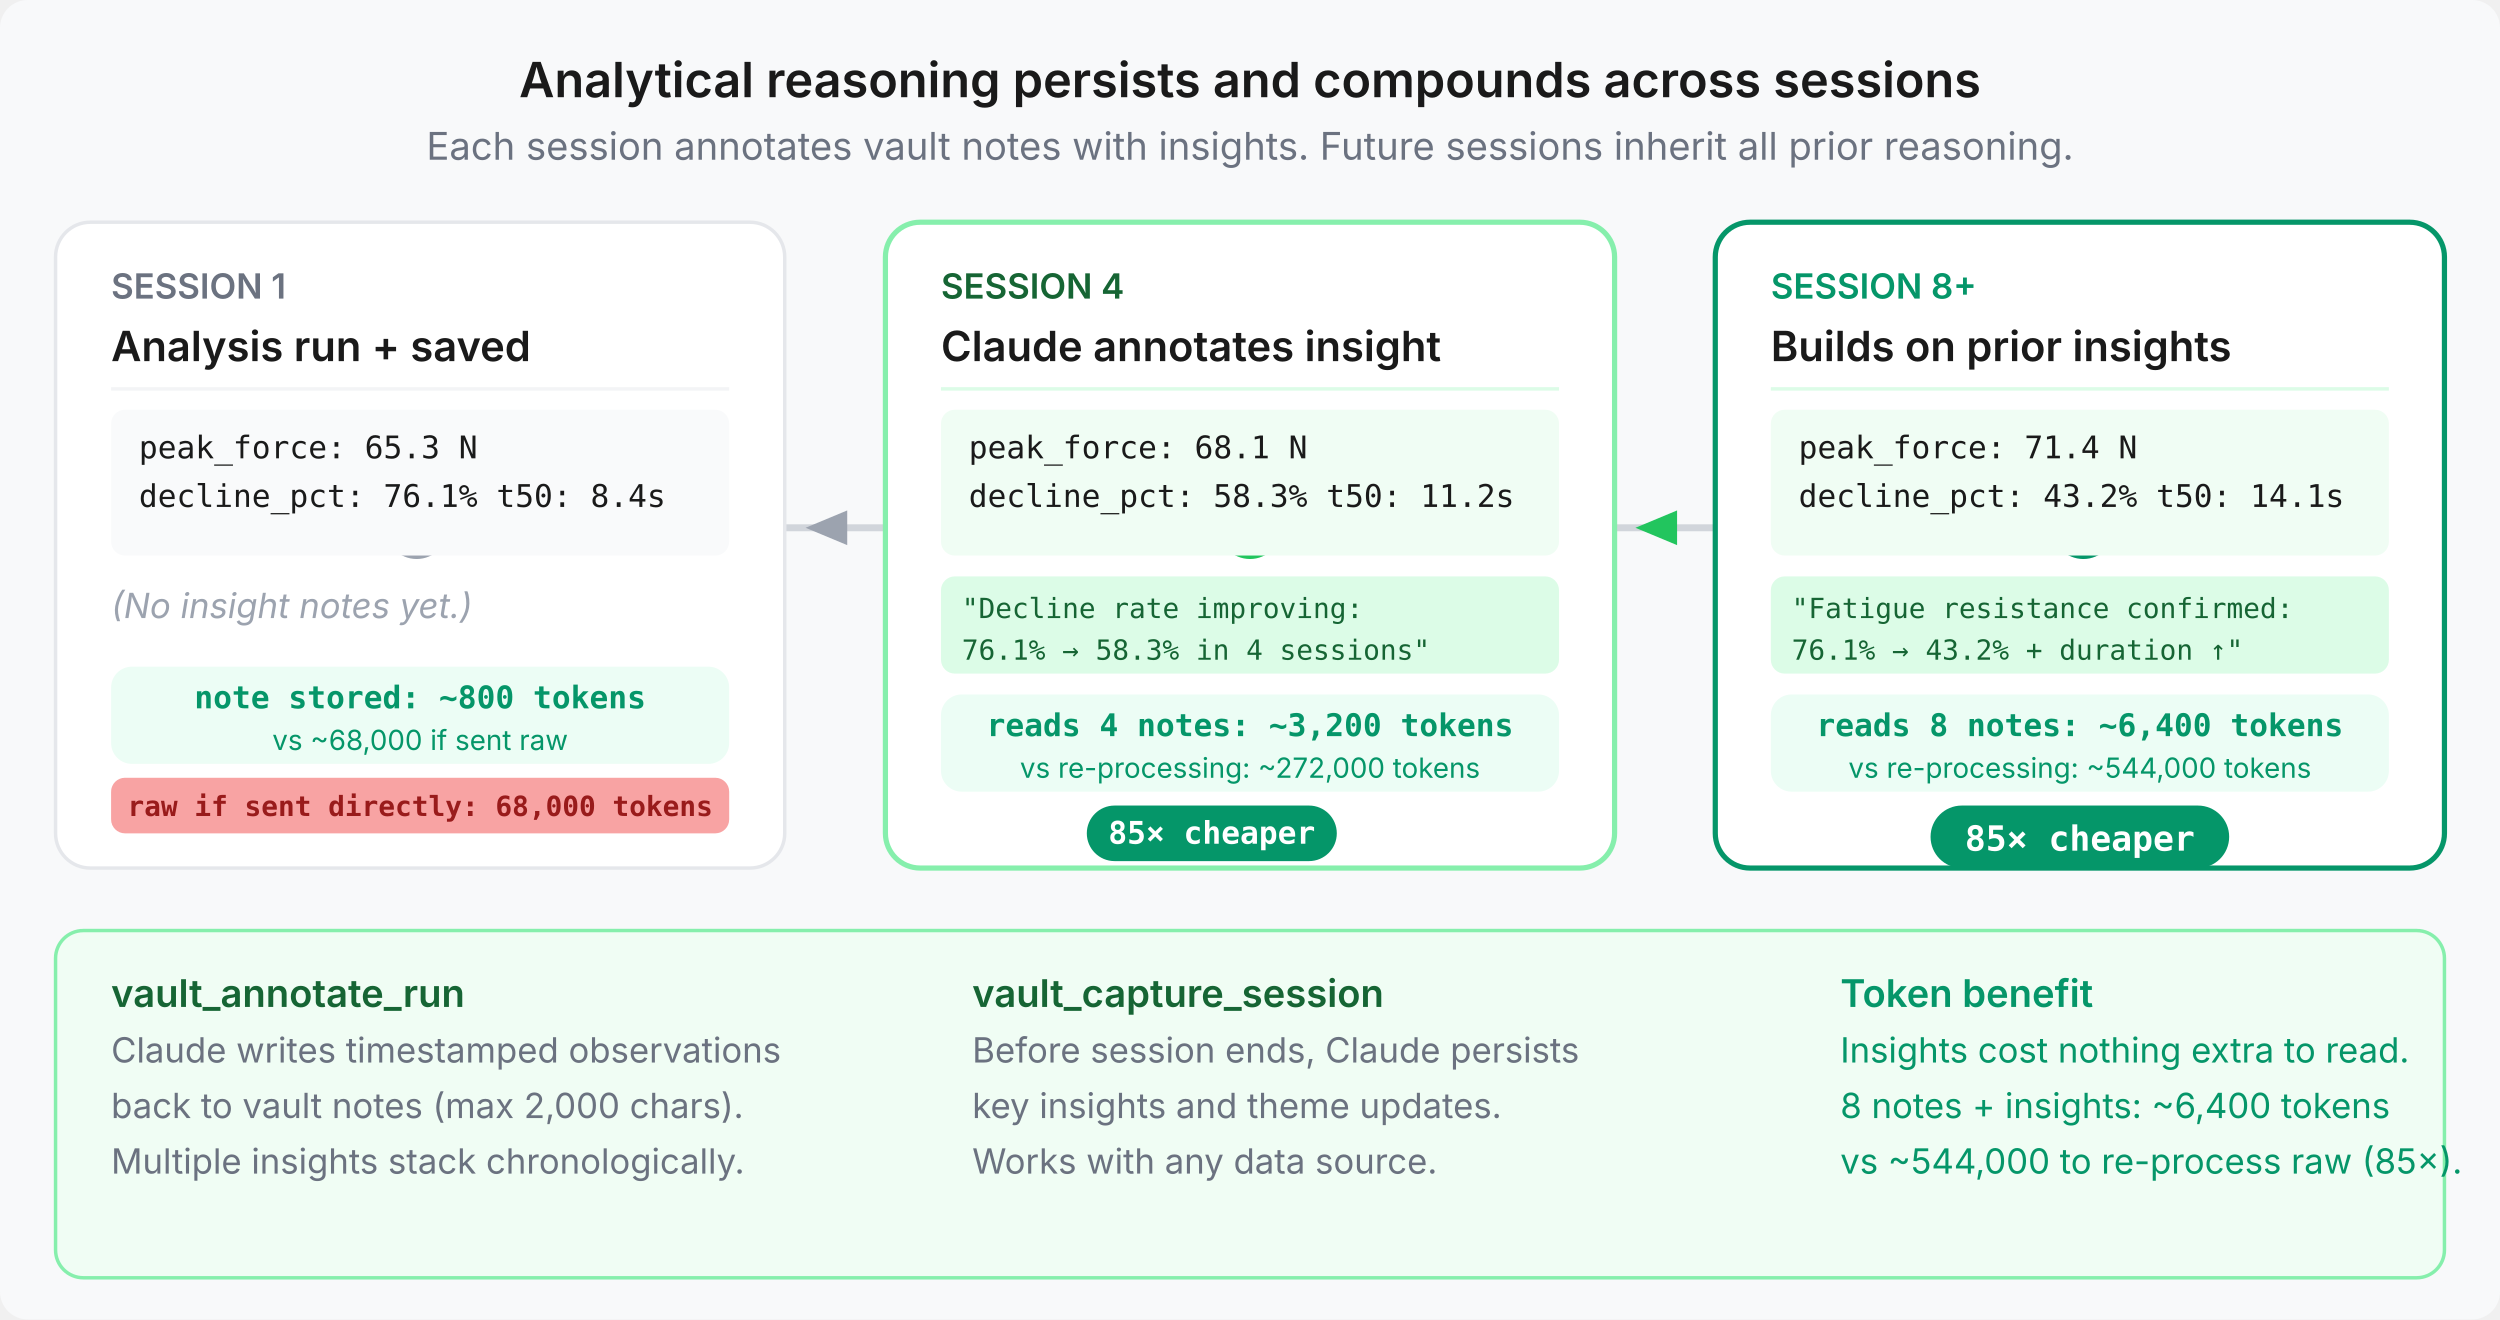
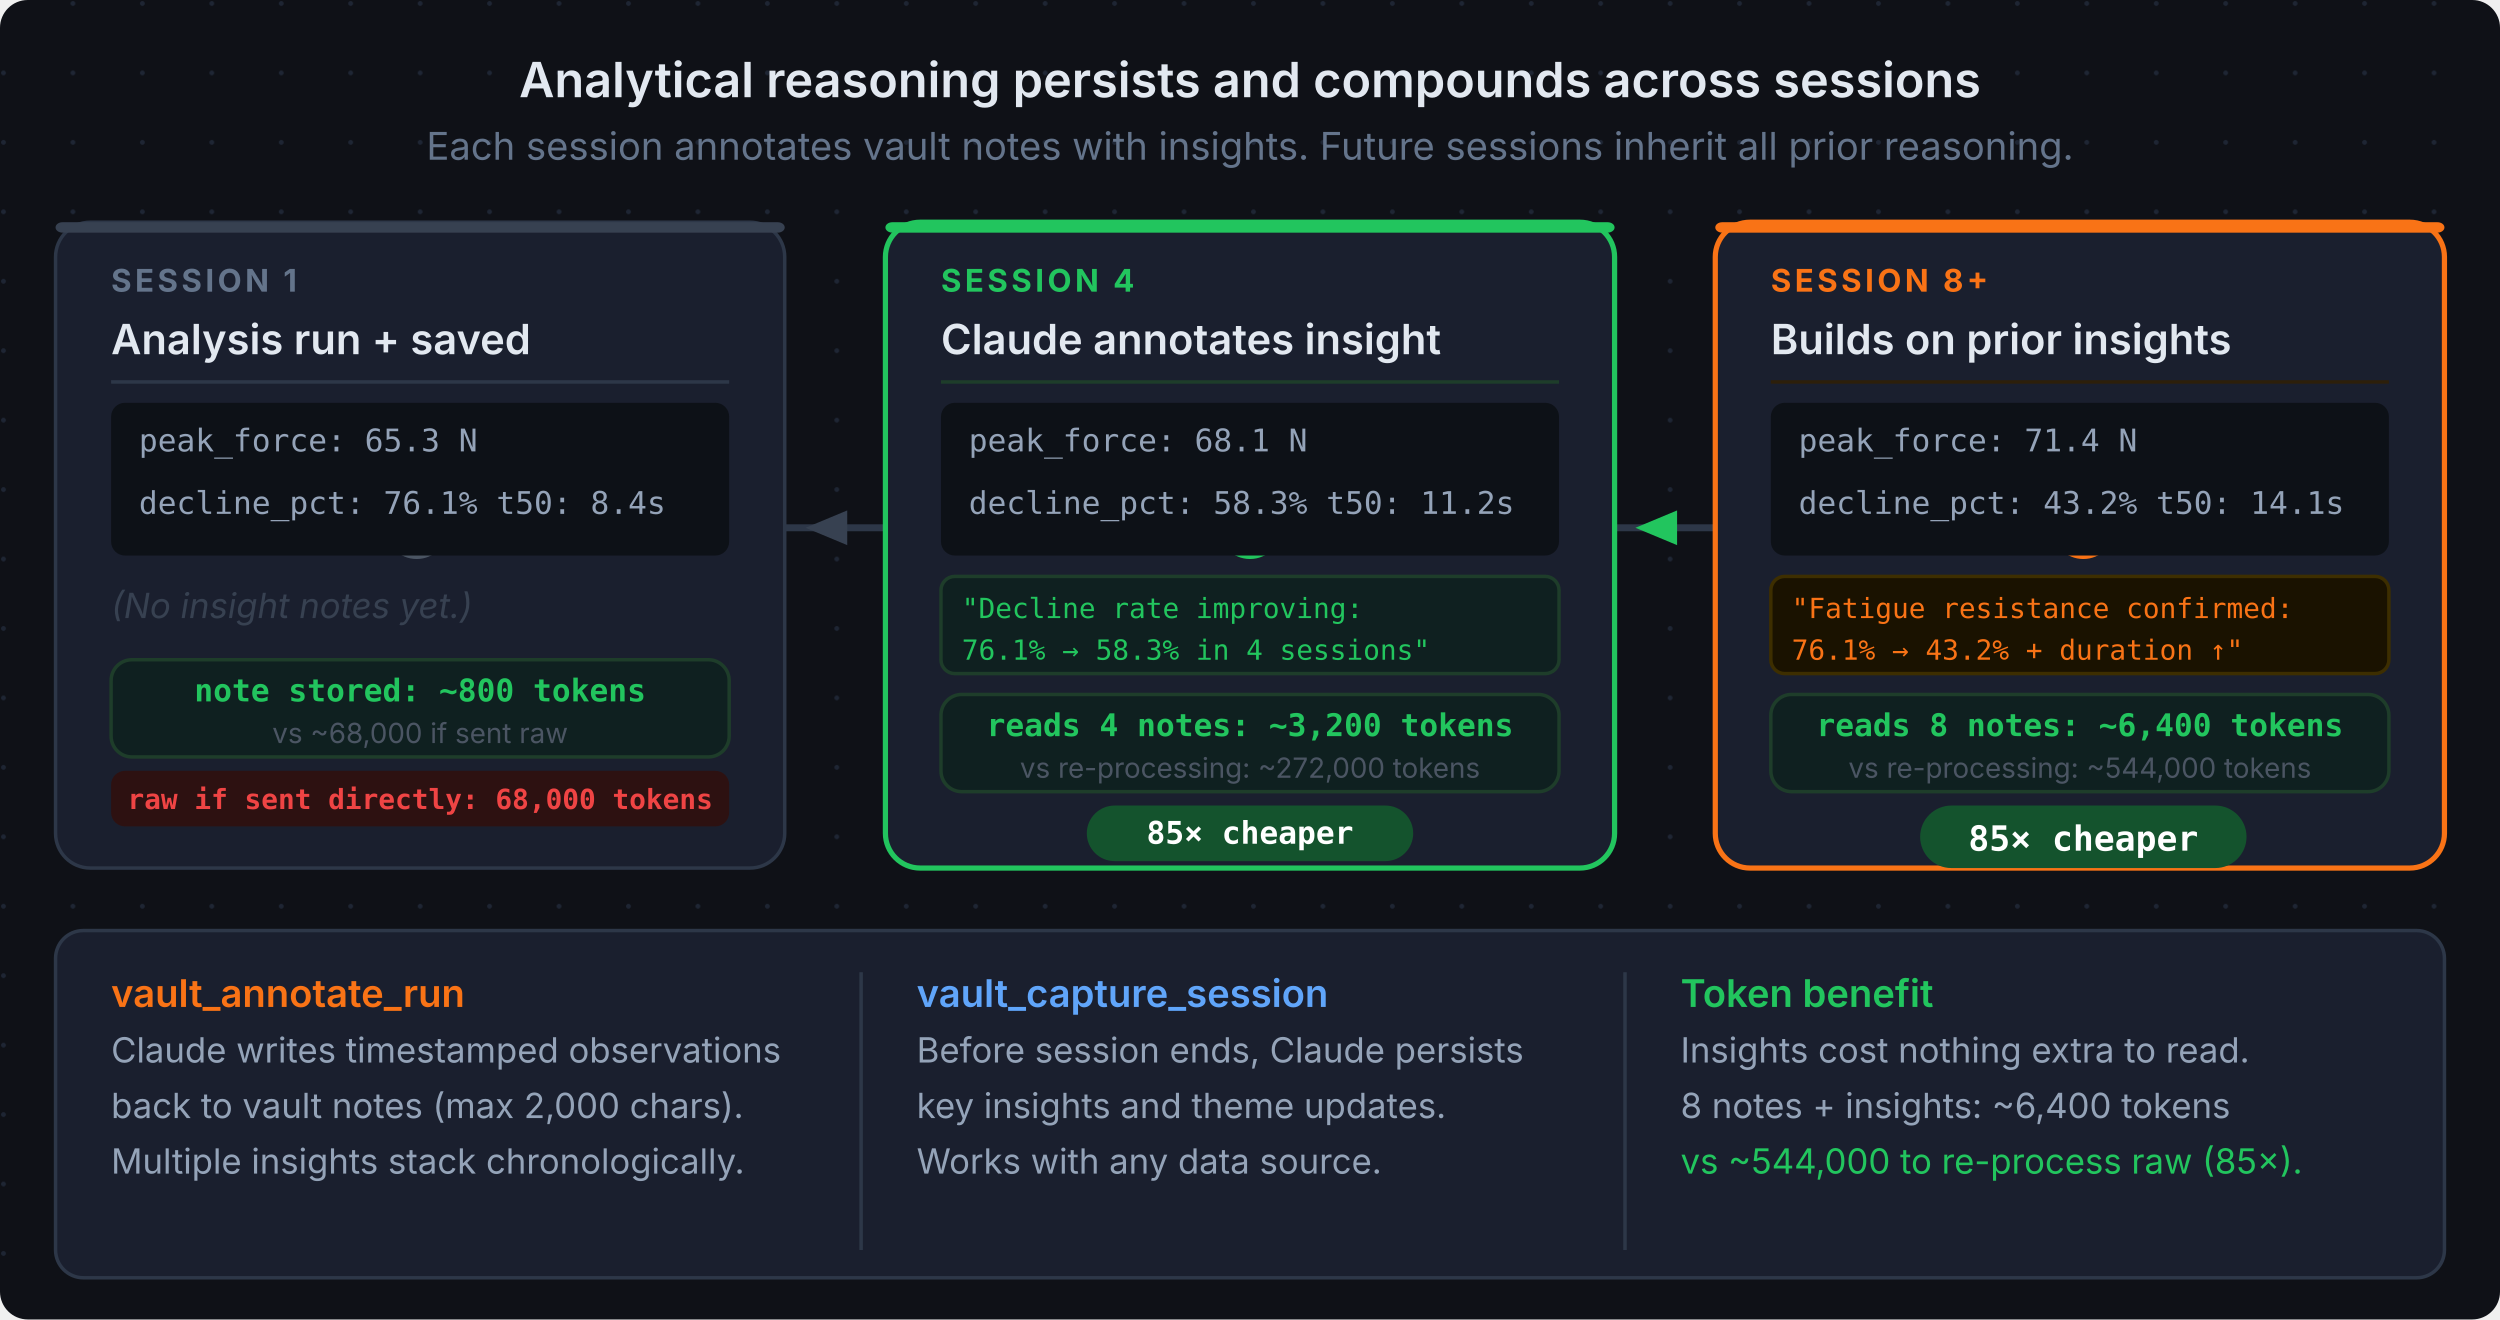
<svg xmlns="http://www.w3.org/2000/svg" width="720" height="380" viewBox="0 0 720 380">
-   <rect fill="#f8f9fa" x="0" y="0" width="720" height="380" rx="8" ry="8" />
-   <text fill="#1a1a1a" font-family="-apple-system,Segoe UI,system-ui,sans-serif" font-size="14" font-weight="600" x="360" y="28" text-anchor="middle">Analytical reasoning persists and compounds across sessions</text>
-   <text fill="#6b7280" font-family="-apple-system,Segoe UI,system-ui,sans-serif" font-size="11" x="360" y="46" text-anchor="middle">Each session annotates vault notes with insights. Future sessions inherit all prior reasoning.</text>
-   <line stroke="#d1d5db" stroke-width="2" x1="120" y1="152" x2="600" y2="152" />
-   <rect fill="#ffffff" stroke="#e5e7eb" stroke-width="1" x="16" y="64" width="210" height="186" rx="10" ry="10" />
-   <circle fill="#ffffff" stroke="#9ca3af" stroke-width="2" cx="120" cy="152" r="8" />
-   <circle fill="#9ca3af" cx="120" cy="152" r="4" />
-   <text fill="#6b7280" font-family="-apple-system,Segoe UI,system-ui,sans-serif" font-size="10" font-weight="600" x="32" y="86">SESSION 1</text>
-   <text fill="#1a1a1a" font-family="-apple-system,Segoe UI,system-ui,sans-serif" font-size="12" font-weight="600" x="32" y="104">Analysis run + saved</text>
-   <line stroke="#f3f4f6" stroke-width="1" x1="32" y1="112" x2="210" y2="112" />
-   <rect fill="#f9fafb" x="32" y="118" width="178" height="42" rx="4" ry="4" />
-   <text fill="#1a1a1a" font-family="SF Mono,Fira Code,Consolas,monospace" font-size="9" x="40" y="132">peak_force: 65.3 N</text>
-   <text fill="#1a1a1a" font-family="SF Mono,Fira Code,Consolas,monospace" font-size="9" x="40" y="146">decline_pct: 76.1%  t50: 8.4s</text>
-   <text fill="#1a1a1a" font-family="SF Mono,Fira Code,Consolas,monospace" font-size="9" x="40" y="156">                       </text>
-   <text fill="#9ca3af" font-family="-apple-system,Segoe UI,system-ui,sans-serif" font-size="10" font-style="italic" x="32" y="178">(No insight notes yet.)</text>
-   <rect fill="#ecfdf5" x="32" y="192" width="178" height="28" rx="6" ry="6" />
-   <text fill="#059669" font-family="SF Mono,Fira Code,Consolas,monospace" font-size="9" font-weight="600" x="121" y="204" text-anchor="middle">note stored: ~800 tokens</text>
-   <text fill="#059669" font-family="-apple-system,Segoe UI,system-ui,sans-serif" font-size="8" x="121" y="216" text-anchor="middle">vs ~68,000 if sent raw</text>
-   <rect fill="#fee2e2" x="32" y="224" width="178" height="16" rx="4" ry="4" />
-   <rect fill="#ef4444" opacity="0.4" x="32" y="224" width="178" height="16" rx="4" ry="4" />
-   <text fill="#991b1b" font-family="SF Mono,Fira Code,Consolas,monospace" font-size="8" font-weight="600" x="121" y="235" text-anchor="middle">raw if sent directly: 68,000 tokens</text>
-   <polygon fill="#9ca3af" points="232,152 244,147 244,157" />
-   <rect fill="#ffffff" stroke="#86efac" stroke-width="1.5" x="255" y="64" width="210" height="186" rx="10" ry="10" />
-   <circle fill="#ffffff" stroke="#22c55e" stroke-width="2" cx="360" cy="152" r="8" />
+   <defs>
+     <pattern id="vi-dots" x="0" y="0" width="20" height="20" patternUnits="userSpaceOnUse">
+       <circle fill="#1e2533" cx="1" cy="1" r="0.7" />
+     </pattern>
+   </defs>
+   <rect fill="#0f1117" x="0" y="0" width="720" height="380" rx="8" ry="8" />
+   <rect fill="url(#vi-dots)" x="0" y="0" width="720" height="380" rx="8" ry="8" />
+   <text fill="#e2e8f0" font-family="-apple-system,Segoe UI,system-ui,sans-serif" font-size="14" font-weight="600" x="360" y="28" text-anchor="middle">Analytical reasoning persists and compounds across sessions</text>
+   <text fill="#64748b" font-family="-apple-system,Segoe UI,system-ui,sans-serif" font-size="11" x="360" y="46" text-anchor="middle">Each session annotates vault notes with insights. Future sessions inherit all prior reasoning.</text>
+   <line stroke="#2d3748" stroke-width="2" x1="120" y1="152" x2="600" y2="152" />
+   <rect fill="#1a1f2e" stroke="#2d3748" stroke-width="1" x="16" y="64" width="210" height="186" rx="10" ry="10" />
+   <rect fill="#374151" x="16" y="64" width="210" height="3" rx="2" ry="2" />
+   <circle fill="#1a1f2e" stroke="#4b5563" stroke-width="2" cx="120" cy="152" r="8" />
+   <circle fill="#4b5563" cx="120" cy="152" r="4" />
+   <text fill="#64748b" font-family="-apple-system,Segoe UI,system-ui,sans-serif" font-size="9" font-weight="700" x="32" y="84" letter-spacing="1">SESSION 1</text>
+   <text fill="#e2e8f0" font-family="-apple-system,Segoe UI,system-ui,sans-serif" font-size="12" font-weight="600" x="32" y="102">Analysis run + saved</text>
+   <line stroke="#2d3748" stroke-width="1" x1="32" y1="110" x2="210" y2="110" />
+   <rect fill="#0d1117" x="32" y="116" width="178" height="44" rx="4" ry="4" />
+   <text fill="#94a3b8" font-family="SF Mono,Fira Code,Consolas,monospace" font-size="9" x="40" y="130">peak_force: 65.3 N</text>
+   <text fill="#94a3b8" font-family="SF Mono,Fira Code,Consolas,monospace" font-size="9" x="40" y="148">decline_pct: 76.1%  t50: 8.4s</text>
+   <text fill="#374151" font-family="-apple-system,Segoe UI,system-ui,sans-serif" font-size="10" font-style="italic" x="32" y="178">(No insight notes yet.)</text>
+   <rect fill="#0f2020" stroke="#1e3d2a" stroke-width="1" x="32" y="190" width="178" height="28" rx="6" ry="6" />
+   <text fill="#22c55e" font-family="SF Mono,Fira Code,Consolas,monospace" font-size="9" font-weight="600" x="121" y="202" text-anchor="middle">note stored: ~800 tokens</text>
+   <text fill="#4b5563" font-family="-apple-system,Segoe UI,system-ui,sans-serif" font-size="8" x="121" y="214" text-anchor="middle">vs ~68,000 if sent raw</text>
+   <rect fill="#2d1111" x="32" y="222" width="178" height="16" rx="4" ry="4" />
+   <text fill="#ef4444" font-family="SF Mono,Fira Code,Consolas,monospace" font-size="8" font-weight="600" x="121" y="233" text-anchor="middle">raw if sent directly: 68,000 tokens</text>
+   <polygon fill="#374151" points="232,152 244,147 244,157" />
+   <rect fill="#1a1f2e" stroke="#22c55e" stroke-width="1.5" x="255" y="64" width="210" height="186" rx="10" ry="10" />
+   <rect fill="#22c55e" x="255" y="64" width="210" height="3" rx="2" ry="2" />
+   <circle fill="#1a1f2e" stroke="#22c55e" stroke-width="2" cx="360" cy="152" r="8" />
  <circle fill="#22c55e" cx="360" cy="152" r="4" />
-   <text fill="#166534" font-family="-apple-system,Segoe UI,system-ui,sans-serif" font-size="10" font-weight="600" x="271" y="86">SESSION 4</text>
-   <text fill="#1a1a1a" font-family="-apple-system,Segoe UI,system-ui,sans-serif" font-size="12" font-weight="600" x="271" y="104">Claude annotates insight</text>
-   <line stroke="#dcfce7" stroke-width="1" x1="271" y1="112" x2="449" y2="112" />
-   <rect fill="#f0fdf4" x="271" y="118" width="178" height="42" rx="4" ry="4" />
-   <text fill="#1a1a1a" font-family="SF Mono,Fira Code,Consolas,monospace" font-size="9" x="279" y="132">peak_force: 68.1 N</text>
-   <text fill="#1a1a1a" font-family="SF Mono,Fira Code,Consolas,monospace" font-size="9" x="279" y="146">decline_pct: 58.3%  t50: 11.2s</text>
-   <rect fill="#dcfce7" x="271" y="166" width="178" height="28" rx="4" ry="4" />
-   <text fill="#166534" font-family="SF Mono,Fira Code,Consolas,monospace" font-size="8" x="277" y="178">"Decline rate improving:</text>
-   <text fill="#166534" font-family="SF Mono,Fira Code,Consolas,monospace" font-size="8" x="277" y="190"> 76.1% → 58.3% in 4 sessions"</text>
-   <rect fill="#ecfdf5" x="271" y="200" width="178" height="28" rx="6" ry="6" />
-   <text fill="#059669" font-family="SF Mono,Fira Code,Consolas,monospace" font-size="9" font-weight="600" x="360" y="212" text-anchor="middle">reads 4 notes: ~3,200 tokens</text>
-   <text fill="#059669" font-family="-apple-system,Segoe UI,system-ui,sans-serif" font-size="8" x="360" y="224" text-anchor="middle">vs re-processing: ~272,000 tokens</text>
-   <rect fill="#059669" x="313" y="232" width="72" height="16" rx="8" ry="8" />
-   <text fill="#ffffff" font-family="SF Mono,Fira Code,Consolas,monospace" font-size="9" font-weight="600" x="349" y="243" text-anchor="middle">85× cheaper</text>
+   <text fill="#22c55e" font-family="-apple-system,Segoe UI,system-ui,sans-serif" font-size="9" font-weight="700" x="271" y="84" letter-spacing="1">SESSION 4</text>
+   <text fill="#e2e8f0" font-family="-apple-system,Segoe UI,system-ui,sans-serif" font-size="12" font-weight="600" x="271" y="102">Claude annotates insight</text>
+   <line stroke="#1e3d2a" stroke-width="1" x1="271" y1="110" x2="449" y2="110" />
+   <rect fill="#0d1117" x="271" y="116" width="178" height="44" rx="4" ry="4" />
+   <text fill="#94a3b8" font-family="SF Mono,Fira Code,Consolas,monospace" font-size="9" x="279" y="130">peak_force: 68.1 N</text>
+   <text fill="#94a3b8" font-family="SF Mono,Fira Code,Consolas,monospace" font-size="9" x="279" y="148">decline_pct: 58.3%  t50: 11.2s</text>
+   <rect fill="#0f2020" stroke="#1e3d2a" stroke-width="1" x="271" y="166" width="178" height="28" rx="4" ry="4" />
+   <text fill="#22c55e" font-family="SF Mono,Fira Code,Consolas,monospace" font-size="8" x="277" y="178">"Decline rate improving:</text>
+   <text fill="#22c55e" font-family="SF Mono,Fira Code,Consolas,monospace" font-size="8" x="277" y="190"> 76.1% → 58.3% in 4 sessions"</text>
+   <rect fill="#0f2020" stroke="#1e3d2a" stroke-width="1" x="271" y="200" width="178" height="28" rx="6" ry="6" />
+   <text fill="#22c55e" font-family="SF Mono,Fira Code,Consolas,monospace" font-size="9" font-weight="600" x="360" y="212" text-anchor="middle">reads 4 notes: ~3,200 tokens</text>
+   <text fill="#4b5563" font-family="-apple-system,Segoe UI,system-ui,sans-serif" font-size="8" x="360" y="224" text-anchor="middle">vs re-processing: ~272,000 tokens</text>
+   <rect fill="#14532d" x="313" y="232" width="94" height="16" rx="8" ry="8" />
+   <text fill="#ffffff" font-family="SF Mono,Fira Code,Consolas,monospace" font-size="9" font-weight="600" x="360" y="243" text-anchor="middle">85× cheaper</text>
  <polygon fill="#22c55e" points="471,152 483,147 483,157" />
-   <rect fill="#ffffff" stroke="#059669" stroke-width="1.5" x="494" y="64" width="210" height="186" rx="10" ry="10" />
-   <circle fill="#ffffff" stroke="#059669" stroke-width="2" cx="600" cy="152" r="8" />
-   <circle fill="#059669" cx="600" cy="152" r="4" />
-   <text fill="#059669" font-family="-apple-system,Segoe UI,system-ui,sans-serif" font-size="10" font-weight="600" x="510" y="86">SESSION 8+</text>
-   <text fill="#1a1a1a" font-family="-apple-system,Segoe UI,system-ui,sans-serif" font-size="12" font-weight="600" x="510" y="104">Builds on prior insights</text>
-   <line stroke="#dcfce7" stroke-width="1" x1="510" y1="112" x2="688" y2="112" />
-   <rect fill="#f0fdf4" x="510" y="118" width="178" height="42" rx="4" ry="4" />
-   <text fill="#1a1a1a" font-family="SF Mono,Fira Code,Consolas,monospace" font-size="9" x="518" y="132">peak_force: 71.4 N</text>
-   <text fill="#1a1a1a" font-family="SF Mono,Fira Code,Consolas,monospace" font-size="9" x="518" y="146">decline_pct: 43.2%  t50: 14.1s</text>
-   <rect fill="#dcfce7" x="510" y="166" width="178" height="28" rx="4" ry="4" />
-   <text fill="#166534" font-family="SF Mono,Fira Code,Consolas,monospace" font-size="8" x="516" y="178">"Fatigue resistance confirmed:</text>
-   <text fill="#166534" font-family="SF Mono,Fira Code,Consolas,monospace" font-size="8" x="516" y="190"> 76.1% → 43.2% + duration ↑"</text>
-   <rect fill="#ecfdf5" x="510" y="200" width="178" height="28" rx="6" ry="6" />
-   <text fill="#059669" font-family="SF Mono,Fira Code,Consolas,monospace" font-size="9" font-weight="600" x="599" y="212" text-anchor="middle">reads 8 notes: ~6,400 tokens</text>
-   <text fill="#059669" font-family="-apple-system,Segoe UI,system-ui,sans-serif" font-size="8" x="599" y="224" text-anchor="middle">vs re-processing: ~544,000 tokens</text>
-   <rect fill="#059669" x="556" y="232" width="86" height="18" rx="9" ry="9" />
-   <text fill="#ffffff" font-family="SF Mono,Fira Code,Consolas,monospace" font-size="10" font-weight="600" x="599" y="245" text-anchor="middle">85× cheaper</text>
-   <rect fill="#f0fdf4" stroke="#86efac" stroke-width="1" x="16" y="268" width="688" height="100" rx="8" ry="8" />
-   <text fill="#166534" font-family="-apple-system,Segoe UI,system-ui,sans-serif" font-size="11" font-weight="600" x="32" y="290">vault_annotate_run</text>
-   <text fill="#6b7280" font-family="-apple-system,Segoe UI,system-ui,sans-serif" font-size="10" x="32" y="306">Claude writes timestamped observations</text>
-   <text fill="#6b7280" font-family="-apple-system,Segoe UI,system-ui,sans-serif" font-size="10" x="32" y="322">back to vault notes (max 2,000 chars).</text>
-   <text fill="#6b7280" font-family="-apple-system,Segoe UI,system-ui,sans-serif" font-size="10" x="32" y="338">Multiple insights stack chronologically.</text>
-   <text fill="#166534" font-family="-apple-system,Segoe UI,system-ui,sans-serif" font-size="11" font-weight="600" x="280" y="290">vault_capture_session</text>
-   <text fill="#6b7280" font-family="-apple-system,Segoe UI,system-ui,sans-serif" font-size="10" x="280" y="306">Before session ends, Claude persists</text>
-   <text fill="#6b7280" font-family="-apple-system,Segoe UI,system-ui,sans-serif" font-size="10" x="280" y="322">key insights and theme updates.</text>
-   <text fill="#6b7280" font-family="-apple-system,Segoe UI,system-ui,sans-serif" font-size="10" x="280" y="338">Works with any data source.</text>
-   <text fill="#059669" font-family="-apple-system,Segoe UI,system-ui,sans-serif" font-size="11" font-weight="600" x="530" y="290">Token benefit</text>
-   <text fill="#059669" font-family="-apple-system,Segoe UI,system-ui,sans-serif" font-size="10" x="530" y="306">Insights cost nothing extra to read.</text>
-   <text fill="#059669" font-family="-apple-system,Segoe UI,system-ui,sans-serif" font-size="10" x="530" y="322">8 notes + insights: ~6,400 tokens</text>
-   <text fill="#059669" font-family="-apple-system,Segoe UI,system-ui,sans-serif" font-size="10" x="530" y="338">vs ~544,000 to re-process raw (85×).</text>
+   <rect fill="#1a1f2e" stroke="#f97316" stroke-width="1.5" x="494" y="64" width="210" height="186" rx="10" ry="10" />
+   <rect fill="#f97316" x="494" y="64" width="210" height="3" rx="2" ry="2" />
+   <circle fill="#1a1f2e" stroke="#f97316" stroke-width="2" cx="600" cy="152" r="8" />
+   <circle fill="#f97316" cx="600" cy="152" r="4" />
+   <text fill="#f97316" font-family="-apple-system,Segoe UI,system-ui,sans-serif" font-size="9" font-weight="700" x="510" y="84" letter-spacing="1">SESSION 8+</text>
+   <text fill="#e2e8f0" font-family="-apple-system,Segoe UI,system-ui,sans-serif" font-size="12" font-weight="600" x="510" y="102">Builds on prior insights</text>
+   <line stroke="#2d1f0a" stroke-width="1" x1="510" y1="110" x2="688" y2="110" />
+   <rect fill="#0d1117" x="510" y="116" width="178" height="44" rx="4" ry="4" />
+   <text fill="#94a3b8" font-family="SF Mono,Fira Code,Consolas,monospace" font-size="9" x="518" y="130">peak_force: 71.4 N</text>
+   <text fill="#94a3b8" font-family="SF Mono,Fira Code,Consolas,monospace" font-size="9" x="518" y="148">decline_pct: 43.2%  t50: 14.1s</text>
+   <rect fill="#1a1200" stroke="#3d2e00" stroke-width="1" x="510" y="166" width="178" height="28" rx="4" ry="4" />
+   <text fill="#f97316" font-family="SF Mono,Fira Code,Consolas,monospace" font-size="8" x="516" y="178">"Fatigue resistance confirmed:</text>
+   <text fill="#f97316" font-family="SF Mono,Fira Code,Consolas,monospace" font-size="8" x="516" y="190"> 76.1% → 43.2% + duration ↑"</text>
+   <rect fill="#0f2020" stroke="#1e3d2a" stroke-width="1" x="510" y="200" width="178" height="28" rx="6" ry="6" />
+   <text fill="#22c55e" font-family="SF Mono,Fira Code,Consolas,monospace" font-size="9" font-weight="600" x="599" y="212" text-anchor="middle">reads 8 notes: ~6,400 tokens</text>
+   <text fill="#4b5563" font-family="-apple-system,Segoe UI,system-ui,sans-serif" font-size="8" x="599" y="224" text-anchor="middle">vs re-processing: ~544,000 tokens</text>
+   <rect fill="#14532d" x="553" y="232" width="94" height="18" rx="9" ry="9" />
+   <text fill="#ffffff" font-family="SF Mono,Fira Code,Consolas,monospace" font-size="10" font-weight="600" x="600" y="245" text-anchor="middle">85× cheaper</text>
+   <rect fill="#1a1f2e" stroke="#2d3748" stroke-width="1" x="16" y="268" width="688" height="100" rx="8" ry="8" />
+   <text fill="#f97316" font-family="-apple-system,Segoe UI,system-ui,sans-serif" font-size="11" font-weight="600" x="32" y="290">vault_annotate_run</text>
+   <text fill="#94a3b8" font-family="-apple-system,Segoe UI,system-ui,sans-serif" font-size="10" x="32" y="306">Claude writes timestamped observations</text>
+   <text fill="#94a3b8" font-family="-apple-system,Segoe UI,system-ui,sans-serif" font-size="10" x="32" y="322">back to vault notes (max 2,000 chars).</text>
+   <text fill="#94a3b8" font-family="-apple-system,Segoe UI,system-ui,sans-serif" font-size="10" x="32" y="338">Multiple insights stack chronologically.</text>
+   <line stroke="#2d3748" stroke-width="1" x1="248" y1="280" x2="248" y2="360" />
+   <text fill="#60a5fa" font-family="-apple-system,Segoe UI,system-ui,sans-serif" font-size="11" font-weight="600" x="264" y="290">vault_capture_session</text>
+   <text fill="#94a3b8" font-family="-apple-system,Segoe UI,system-ui,sans-serif" font-size="10" x="264" y="306">Before session ends, Claude persists</text>
+   <text fill="#94a3b8" font-family="-apple-system,Segoe UI,system-ui,sans-serif" font-size="10" x="264" y="322">key insights and theme updates.</text>
+   <text fill="#94a3b8" font-family="-apple-system,Segoe UI,system-ui,sans-serif" font-size="10" x="264" y="338">Works with any data source.</text>
+   <line stroke="#2d3748" stroke-width="1" x1="468" y1="280" x2="468" y2="360" />
+   <text fill="#22c55e" font-family="-apple-system,Segoe UI,system-ui,sans-serif" font-size="11" font-weight="600" x="484" y="290">Token benefit</text>
+   <text fill="#94a3b8" font-family="-apple-system,Segoe UI,system-ui,sans-serif" font-size="10" x="484" y="306">Insights cost nothing extra to read.</text>
+   <text fill="#94a3b8" font-family="-apple-system,Segoe UI,system-ui,sans-serif" font-size="10" x="484" y="322">8 notes + insights: ~6,400 tokens</text>
+   <text fill="#22c55e" font-family="-apple-system,Segoe UI,system-ui,sans-serif" font-size="10" x="484" y="338">vs ~544,000 to re-process raw (85×).</text>
</svg>
